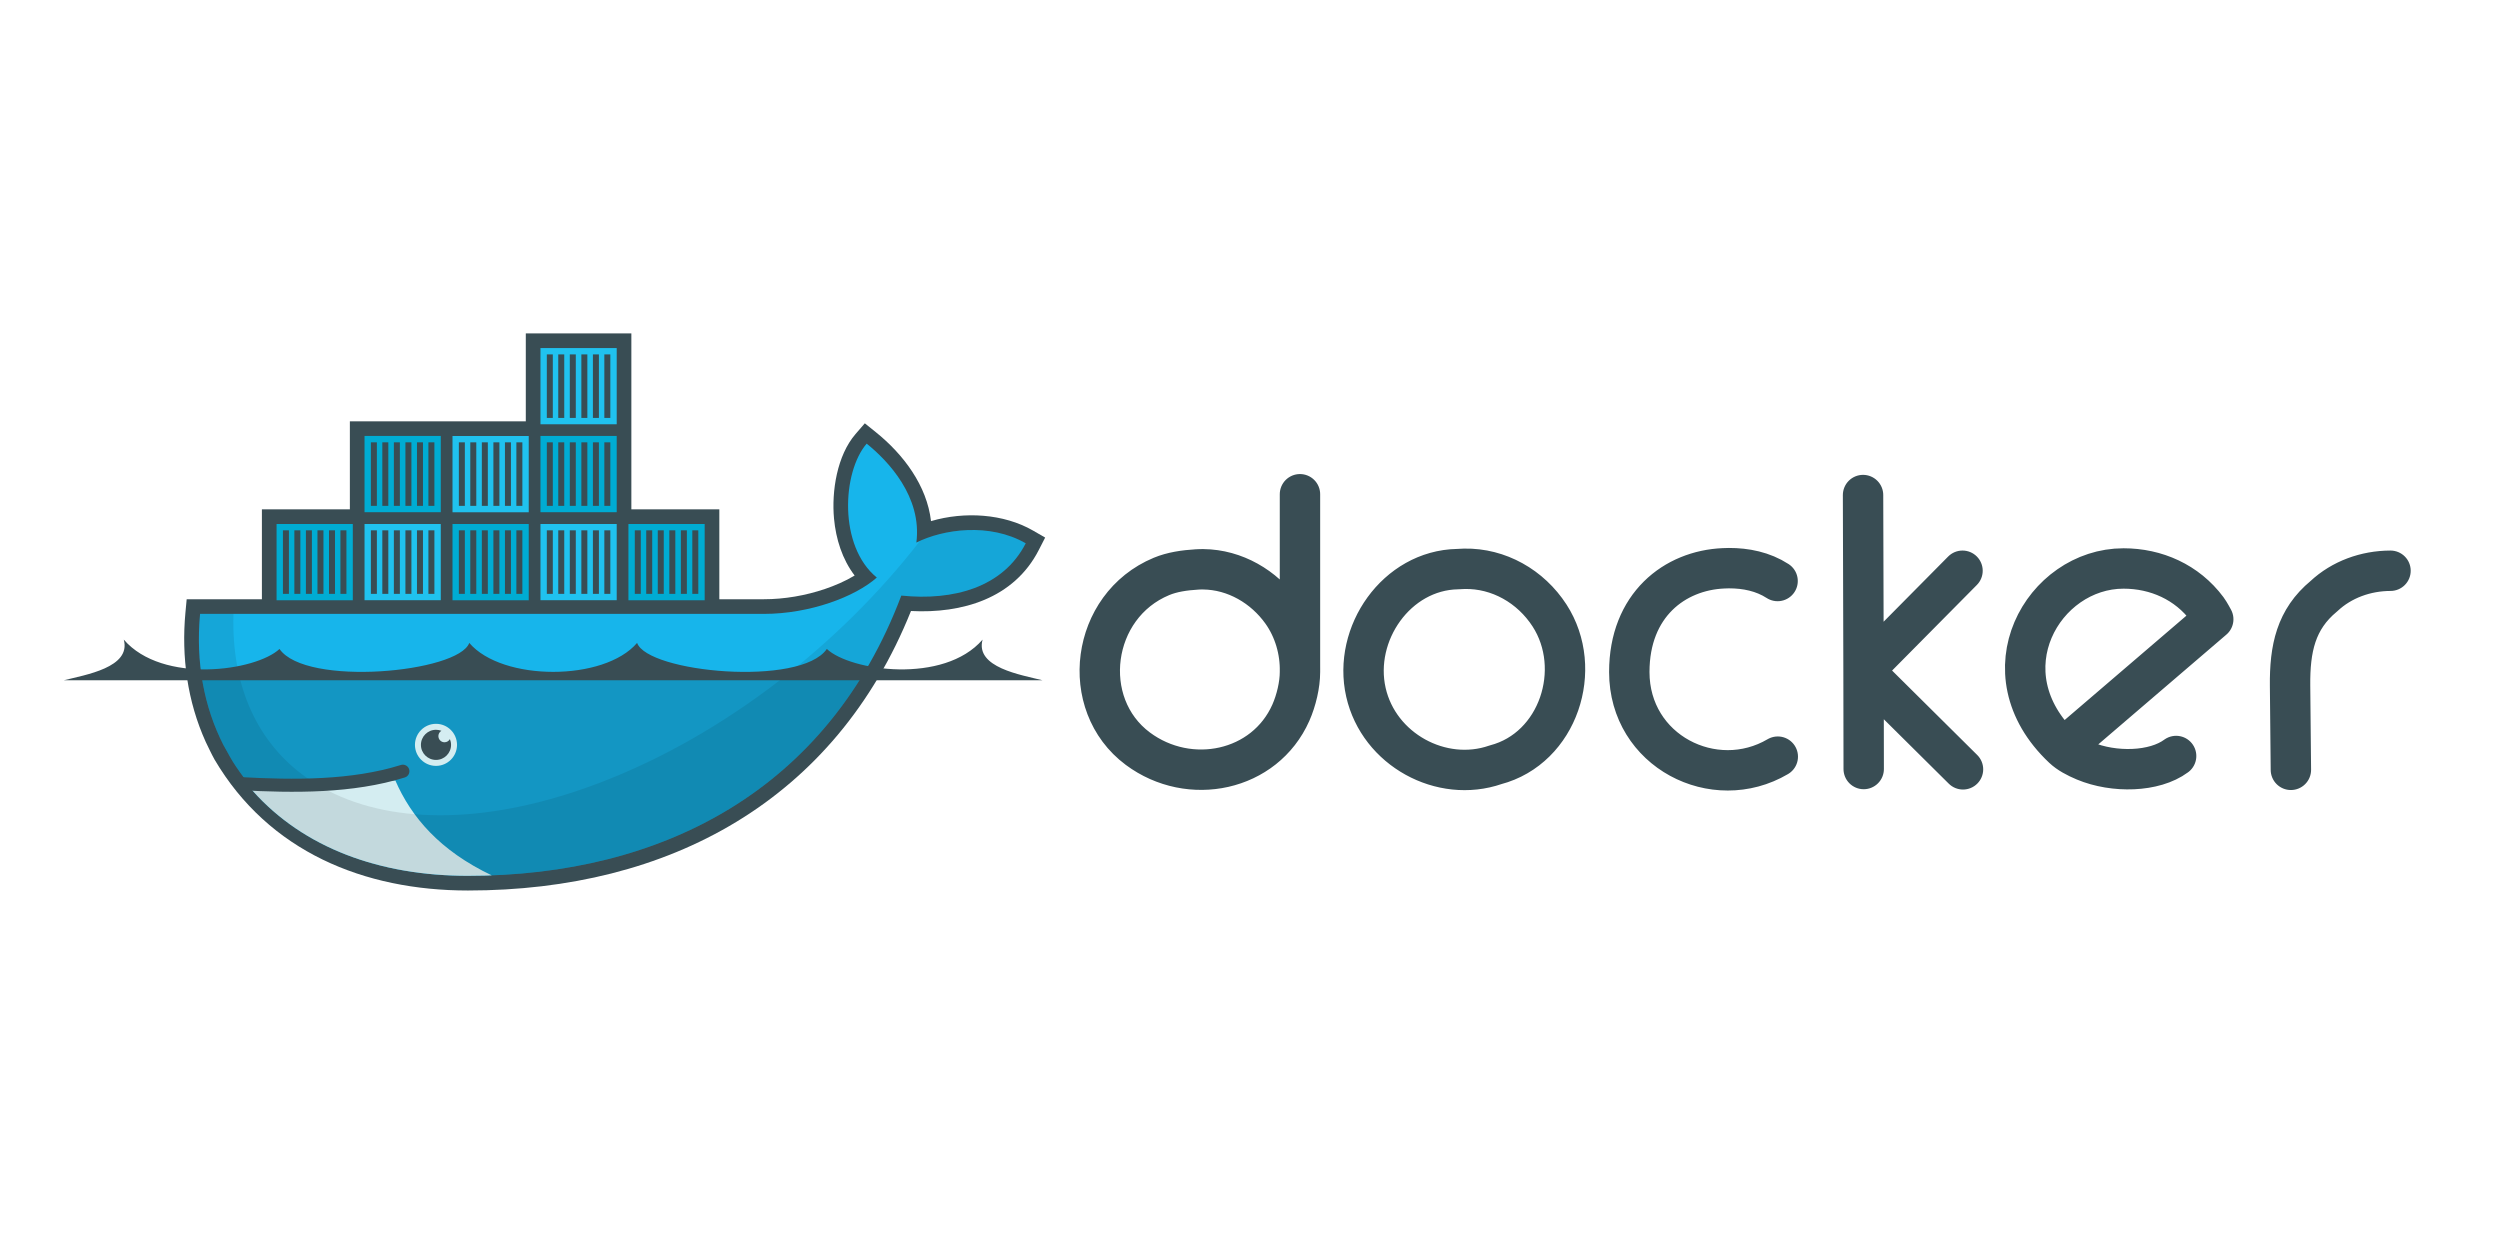
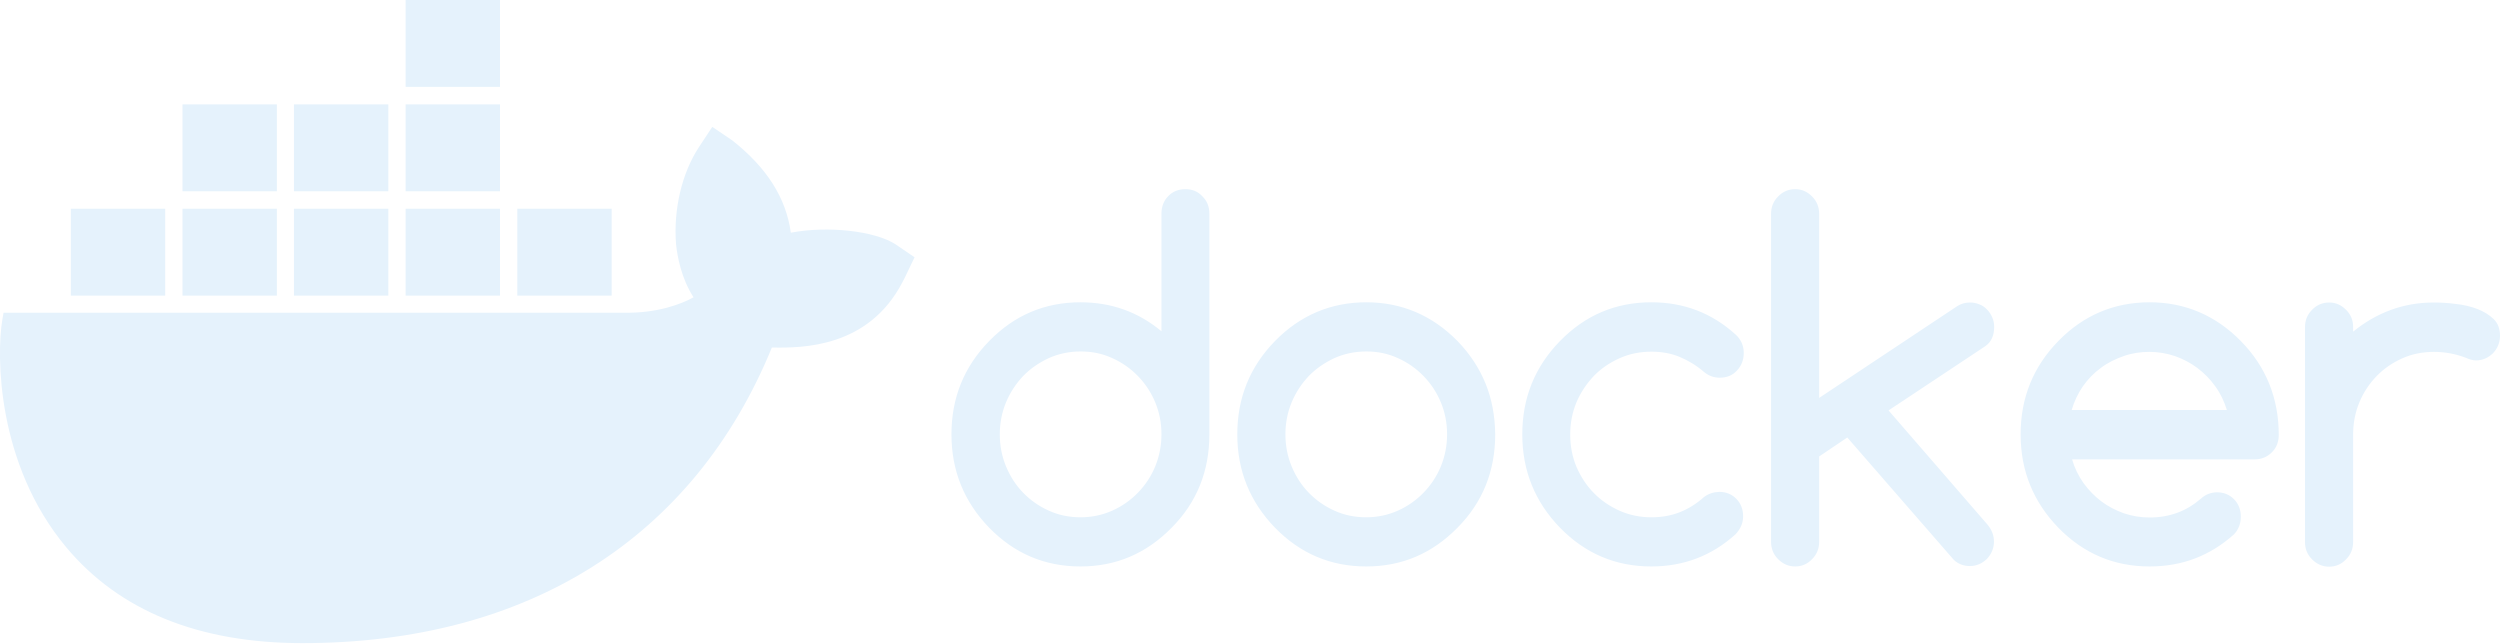
- <svg xmlns="http://www.w3.org/2000/svg" xmlns:xlink="http://www.w3.org/1999/xlink" width="120" height="60">
-   <defs>
-     <clipPath id="A">
-       <path d="M76 2v46H54v23H35.58l-.206 2c-1.15 12.53 1.036 24.088 6.063 33.97l1.688 3.03c1 1.817 2.2 3.523 3.438 5.188s1.686 2.583 2.47 3.688C62.32 133.8 82.13 141 105 141c50.648 0 93.633-22.438 112.656-72.844C231.153 69.54 244.1 66.08 250 54.563c-9.4-5.424-21.478-3.685-28.437-.187L240 2l-72 46h-23V2z" />
-     </clipPath>
-   </defs>
-   <g transform="matrix(.184659 0 0 .184659 3.070472 31.69813)">
-     <path d="M467.82 28.24l-.042-25.558-.127-45.657M493.505-23.3L467.778 2.68l25.854 25.642m-172.347-25.3c.124-5.48-1.47-11.08-4.697-15.614-4.65-6.53-12.18-11-20.438-11.086-.55 0-1.096 0-1.65.042-3.265.202-6.427.655-9.225 1.82-18.4 7.656-21.66 33.208-6.136 44.77 13.445 10 33.002 5.924 39.775-9.35 1.43-3.228 2.37-7.297 2.37-10.58v-46.207M445.436-20.63c-3.8-2.462-8.255-3.35-12.652-3.343-.477 0-.967.024-1.396.042-12.713.547-24.5 9.53-24.5 26.954 0 20.6 22.088 31.718 38.6 22.003m74.135-2.243l39.056-33.47s-.95-1.797-1.566-2.623c-5.257-7.056-13.3-10.58-21.75-10.58-20.9 0-36.582 27.037-15.74 46.673 1.443 1.36 3.425 2.425 5.628 3.343 7.647 3.188 18.117 2.927 23.78-1.27m-185-48.663c-.593.01-1.182.074-1.777.085-15.855.3-27.286 16.76-23.823 32.032 3.375 14.883 19.634 23.696 33.682 18.83 16.36-4.3 23.03-24.9 14.048-38.802-4.913-7.6-13.24-12.313-22.13-12.144zm240.726.508c-6.42.017-12.673 2.266-17.307 6.6-7.308 6.03-8.894 13.647-8.8 23.273l.212 21.877" fill="none" stroke-width="10.5" stroke-linejoin="round" stroke="#394d54" stroke-linecap="round" />
-     <path d="M147.488-39.268h22.866v23.375h11.562c5.34 0 10.83-.95 15.887-2.664 2.484-.842 5.273-2.015 7.724-3.5-3.228-4.214-4.876-9.536-5.36-14.78-.66-7.134.78-16.42 5.6-22.004l2.404-2.78 2.864 2.302c7.2 5.794 13.276 13.9 14.345 23.118 8.683-2.554 18.878-1.95 26.53 2.467l3.14 1.812-1.653 3.226C246.933-16.053 233.4-12.14 220.17-12.833c-19.796 49.31-62.897 72.653-115.156 72.653-27 0-51.77-10.093-65.876-34.047-.827-1.488-1.535-3.044-2.286-4.572C32.084 10.657 30.5-.894 31.574-12.436l.322-3.457H51.45v-23.375h22.866v-22.866h45.732V-85h27.44v45.732" fill="#394d54" />
-     <g transform="translate(0 -85)" clip-path="url(#A)">
-       <g id="B">
-         <g id="C" transform="translate(0 -22.866)">
-           <path d="M123.86 3.8h19.818v19.817H123.86z" fill="#00acd3" />
-           <path d="M123.86 26.676h19.818v19.818H123.86z" fill="#20c2ef" />
-           <path id="D" d="M126.292 21.977V5.46m2.972 16.516V5.46m3.002 16.516V5.46m3.003 16.516V5.46m3.003 16.516V5.46m2.97 16.516V5.46" stroke-width="1.56" stroke="#394d54" />
-           <use xlink:href="#D" y="22.866" />
-         </g>
-         <use xlink:href="#C" transform="matrix(1 0 0 -1 22.866 4.572651)" />
-       </g>
-       <use xlink:href="#B" x="-91.464" y="45.732" />
-       <use xlink:href="#B" x="-45.732" y="45.732" />
-       <use xlink:href="#B" y="45.732" />
-       <path d="M221.57 54.38c1.533-11.915-7.384-21.275-12.914-25.718-6.373 7.368-7.363 26.678 2.635 34.807-5.58 4.956-17.337 9.448-29.376 9.448H34C32.83 85.484 34 146 34 146h217l-.987-91.424c-9.4-5.424-21.484-3.694-28.443-.197" fill="#17b5eb" />
-       <path d="M34 89v57h217V89" fill-opacity=".17" />
-       <path d="M111.237 140.9c-13.54-6.425-20.972-15.16-25.107-24.694L45 118l21 28 45.237-5.1" fill="#d4edf1" />
-       <path d="M222.5 53.938v.03c-20.86 26.9-50.783 50.38-82.906 62.72-28.655 11.008-53.638 11.06-70.875 2.22-1.856-1.048-3.676-2.212-5.5-3.312-12.637-8.832-19.754-23.44-19.156-42.687H34V146h217V50h-25z" fill-opacity=".085" />
-     </g>
-     <path d="M45.625 32.03c14.165.775 29.282.914 42.47-3.22" fill="none" stroke-width="3.4" stroke="#394d54" stroke-linecap="round" />
-     <path d="M102.17 21.96a5.47 5.47 0 0 1-5.467 5.467 5.47 5.47 0 0 1-5.468-5.467 5.47 5.47 0 0 1 5.468-5.468 5.47 5.47 0 0 1 5.467 5.468z" fill="#d4edf1" />
-     <path d="M98.12 18.308a1.6 1.6 0 0 0 .798 2.981c.605 0 1.13-.336 1.402-.832.192.462.298.97.298 1.502 0 2.162-1.753 3.915-3.916 3.915s-3.916-1.753-3.916-3.915a3.92 3.92 0 0 1 3.916-3.917 3.91 3.91 0 0 1 1.418.265zM0 5.162h254.327c-5.538-1.405-17.52-3.302-15.545-10.56-10.07 11.652-34.353 8.174-40.48 2.43-6.825 9.898-46.555 6.136-49.326-1.575-8.556 10.04-35.067 10.04-43.623 0-2.772 7.7-42.5 11.473-49.327 1.575-6.128 5.746-30.4 9.223-40.48-2.43C17.522 1.86 5.54 3.758 0 5.162" fill="#394d54" />
-   </g>
+ <svg xmlns="http://www.w3.org/2000/svg" version="1.1" id="Layer_1" x="0px" y="0px" viewBox="0 0 1200 309" style="enable-background:new 0 0 1200 309;" xml:space="preserve">
+   <style type="text/css">
+   .st0{fill:#E5F2FC;}
+  </style>
+   <path class="st0" d="M379.6,111.7c-2.3-16.7-11.5-31.2-28.1-44.3l-9.6-6.5l-6.4,9.7c-8.2,12.5-12.3,29.9-11,46.6  c0.6,5.8,2.5,16.4,8.4,25.5c-5.9,3.3-17.6,7.7-33.2,7.4H1.7l-0.6,3.5c-2.8,16.7-2.8,69,30.7,109.1c25.5,30.5,63.6,46,113.4,46  c108,0,187.8-50.3,225.3-141.9c14.7,0.3,46.4,0.1,62.7-31.4c0.4-0.7,1.4-2.6,4.2-8.6l1.6-3.3l-9.1-6.2  C419.9,110.8,397.2,108.3,379.6,111.7L379.6,111.7z M240,0h-45.3v41.7H240V0z M240,50.1h-45.3v41.7H240V50.1z M186.4,50.1h-45.3  v41.7h45.3V50.1z M132.9,50.1H87.6v41.7h45.3V50.1z M79.3,100.2H34v41.7h45.3V100.2z M132.9,100.2H87.6v41.7h45.3V100.2z   M186.4,100.2h-45.3v41.7h45.3V100.2z M240,100.2h-45.3v41.7H240V100.2z M293.6,100.2h-45.3v41.7h45.3V100.2z M569,90.8  c-3.3,0-6.1,1.1-8.2,3.3c-2.2,2.2-3.3,5.1-3.3,8.4v56.5c-11.2-9.3-24.1-13.9-38.9-13.9c-17.1,0-31.7,6.2-43.8,18.6  c-12.1,12.4-18.1,27.3-18.1,44.8s6.1,32.4,18.1,44.8c12.1,12.4,26.7,18.6,43.8,18.6c17.1,0,31.6-6.2,43.8-18.6  c12.1-12.2,18.1-27.2,18.1-44.8V102.6c0-3.4-1.1-6.2-3.4-8.4C575,91.9,572.3,90.8,569,90.8z M554.5,223.9c-2,4.8-4.8,9-8.3,12.6  c-3.5,3.6-7.6,6.5-12.3,8.6c-4.7,2.1-9.8,3.2-15.2,3.2c-5.4,0-10.5-1-15.3-3.2c-4.7-2.1-8.8-5-12.3-8.6c-3.5-3.6-6.2-7.8-8.2-12.6  c-2-4.8-3-10-3-15.4s1-10.6,3-15.4c2-4.8,4.8-9,8.2-12.6c3.5-3.6,7.6-6.4,12.3-8.6c4.7-2.1,9.8-3.2,15.3-3.2c5.5,0,10.4,1,15.2,3.2  c4.7,2.1,8.8,5,12.3,8.6s6.3,7.8,8.3,12.6c2,4.8,3,9.9,3,15.3C557.5,213.9,556.5,219,554.5,223.9L554.5,223.9z M1075.6,163.7  c-12.2-12.4-26.9-18.6-43.8-18.6c-17,0-31.7,6.2-43.8,18.6c-12.1,12.4-18.1,27.3-18.1,44.8s6.1,32.4,18.1,44.8  c12.1,12.4,26.7,18.6,43.8,18.6c15.6,0,29-5.1,40.5-15.4c2.2-2.3,3.3-5.2,3.3-8.5c0-3.3-1.1-6.2-3.3-8.4c-2.2-2.2-4.9-3.3-8.2-3.3  c-2.9,0.1-5.4,1-7.6,3c-3.5,3-7.2,5.3-11.3,6.8c-4.1,1.5-8.5,2.3-13.4,2.3c-4.3,0-8.4-0.7-12.3-2c-3.9-1.4-7.6-3.3-10.8-5.7  c-3.3-2.5-6.1-5.4-8.6-8.8c-2.4-3.4-4.3-7.2-5.5-11.4h87.6c3.2,0,6-1.1,8.2-3.3c2.3-2.2,3.4-5.1,3.4-8.4c0-8.8-1.5-16.9-4.5-24.4  C1086.2,176.7,1081.7,169.9,1075.6,163.7L1075.6,163.7z M994.4,196.8c1.2-4.1,3-7.9,5.4-11.4c2.4-3.4,5.3-6.4,8.6-8.8  c3.3-2.5,7-4.3,11-5.7c4-1.4,8.1-2,12.3-2c4.2,0,8.3,0.7,12.2,2c4,1.4,7.6,3.3,10.8,5.7c3.3,2.5,6.2,5.4,8.6,8.8  c2.5,3.4,4.3,7.2,5.6,11.4H994.4L994.4,196.8z M1196.9,153.1c-2.1-2-4.7-3.6-7.8-4.8c-3.1-1.2-6.6-2-10.3-2.4  c-3.7-0.5-7.2-0.7-10.5-0.7c-7.4,0-14.3,1.2-20.8,3.6s-12.5,5.9-18,10.4V157c0-3.3-1.1-6-3.4-8.3c-2.3-2.3-4.9-3.5-8.1-3.5  c-3.2,0-6,1.2-8.2,3.5c-2.3,2.3-3.4,5.1-3.4,8.3v103.2c0,3.3,1.1,6,3.4,8.3c2.3,2.3,5,3.5,8.2,3.5c3.2,0,5.9-1.2,8.1-3.5  c2.3-2.3,3.4-5.1,3.4-8.3v-51.6c0-5.5,1-10.7,3-15.5c2-4.8,4.8-9,8.3-12.6c3.5-3.6,7.6-6.4,12.3-8.5c4.7-2.1,9.8-3.1,15.2-3.1  c5.4,0,10.5,1,15.2,2.8c1.8,0.8,3.5,1.3,4.9,1.3c1.6,0,3.1-0.3,4.5-0.9c1.4-0.6,2.6-1.5,3.7-2.5c1-1.1,1.9-2.3,2.5-3.8  c0.6-1.4,0.9-3,0.9-4.6C1200,157.8,1199,155.1,1196.9,153.1L1196.9,153.1z M699.6,163.7c-12.2-12.4-26.9-18.6-43.8-18.6  s-31.7,6.2-43.8,18.6c-12.1,12.4-18.1,27.3-18.1,44.8s6.1,32.4,18.1,44.8c12.1,12.4,26.7,18.6,43.8,18.6c17.1,0,31.6-6.2,43.8-18.6  c12.1-12.2,18.1-27.2,18.1-44.8c-0.1-8.8-1.6-16.9-4.6-24.3C710.1,176.8,705.6,169.9,699.6,163.7z M691.6,223.9  c-2,4.8-4.8,9-8.3,12.6c-3.5,3.6-7.6,6.5-12.3,8.6c-4.7,2.1-9.8,3.2-15.2,3.2c-5.4,0-10.5-1-15.3-3.2c-4.7-2.1-8.8-5-12.3-8.6  c-3.5-3.6-6.2-7.8-8.2-12.6c-2-4.8-3-10-3-15.4s1-10.6,3-15.4c2-4.8,4.8-9,8.2-12.6c3.5-3.6,7.6-6.4,12.3-8.6  c4.7-2.1,9.8-3.2,15.3-3.2c5.5,0,10.4,1,15.2,3.2c4.7,2.1,8.8,5,12.3,8.6s6.3,7.8,8.3,12.6c2,4.8,3,9.9,3,15.3  C694.6,213.9,693.6,219,691.6,223.9L691.6,223.9z M957.2,156.9c0-1.6-0.3-3.1-0.9-4.5c-0.6-1.4-1.4-2.7-2.5-3.8  c-1-1.1-2.3-2-3.7-2.5c-1.4-0.6-2.9-0.9-4.5-0.9c-2.3,0-4.4,0.6-6.2,1.8l-66.2,44v-88.3c0-3.3-1.1-6.1-3.4-8.4s-4.9-3.5-8.1-3.5  s-6,1.2-8.2,3.5c-2.3,2.3-3.4,5.1-3.4,8.4V260c0,3.3,1.1,6.1,3.4,8.4c2.3,2.3,5,3.5,8.2,3.5s5.9-1.2,8.1-3.5  c2.3-2.3,3.4-5.1,3.4-8.4v-40.9l13.5-9.1l51.1,58.7c2.1,2,4.7,3,7.7,3c1.6,0,3.1-0.3,4.5-0.9c1.4-0.6,2.6-1.5,3.7-2.5  c1-1.1,1.9-2.3,2.5-3.8c0.6-1.4,0.9-3,0.9-4.5c0-3.1-1.1-5.8-3.2-8.3L906.5,197l46.4-30.8C955.8,164.2,957.2,161.1,957.2,156.9  L957.2,156.9z M765.1,180.4c3.5-3.6,7.7-6.4,12.4-8.5c4.7-2.1,9.8-3.1,15.2-3.1c4.9,0,9.4,0.8,13.5,2.5c4.1,1.7,8.1,4.1,11.8,7.3  c2.2,1.8,4.7,2.7,7.5,2.7c3.3,0,6.1-1.1,8.2-3.4c2.2-2.3,3.3-5.1,3.3-8.5c0-3.4-1.3-6.5-4-8.9c-11.4-10.3-24.8-15.4-40.4-15.4  c-17.1,0-31.7,6.2-43.8,18.6c-12.1,12.4-18.1,27.3-18.1,44.8c0,17.5,6.1,32.4,18.1,44.8c12.1,12.4,26.7,18.6,43.8,18.6  c15.5,0,29-5.1,40.4-15.4c2.4-2.5,3.7-5.4,3.7-8.7c0-3.3-1.1-6.2-3.3-8.4c-2.2-2.2-4.9-3.3-8.2-3.3c-2.8,0.1-5.2,0.9-7.3,2.5  c-3.7,3.3-7.6,5.7-11.7,7.3c-4.1,1.6-8.6,2.4-13.5,2.4c-5.4,0-10.4-1-15.2-3.1c-4.7-2.1-8.9-4.9-12.4-8.5c-3.5-3.5-6.3-7.8-8.4-12.6  c-2-4.8-3-10-3-15.5c0-5.5,1-10.7,3-15.5C758.8,188.2,761.6,184.1,765.1,180.4L765.1,180.4z">
+  </path>
</svg>
